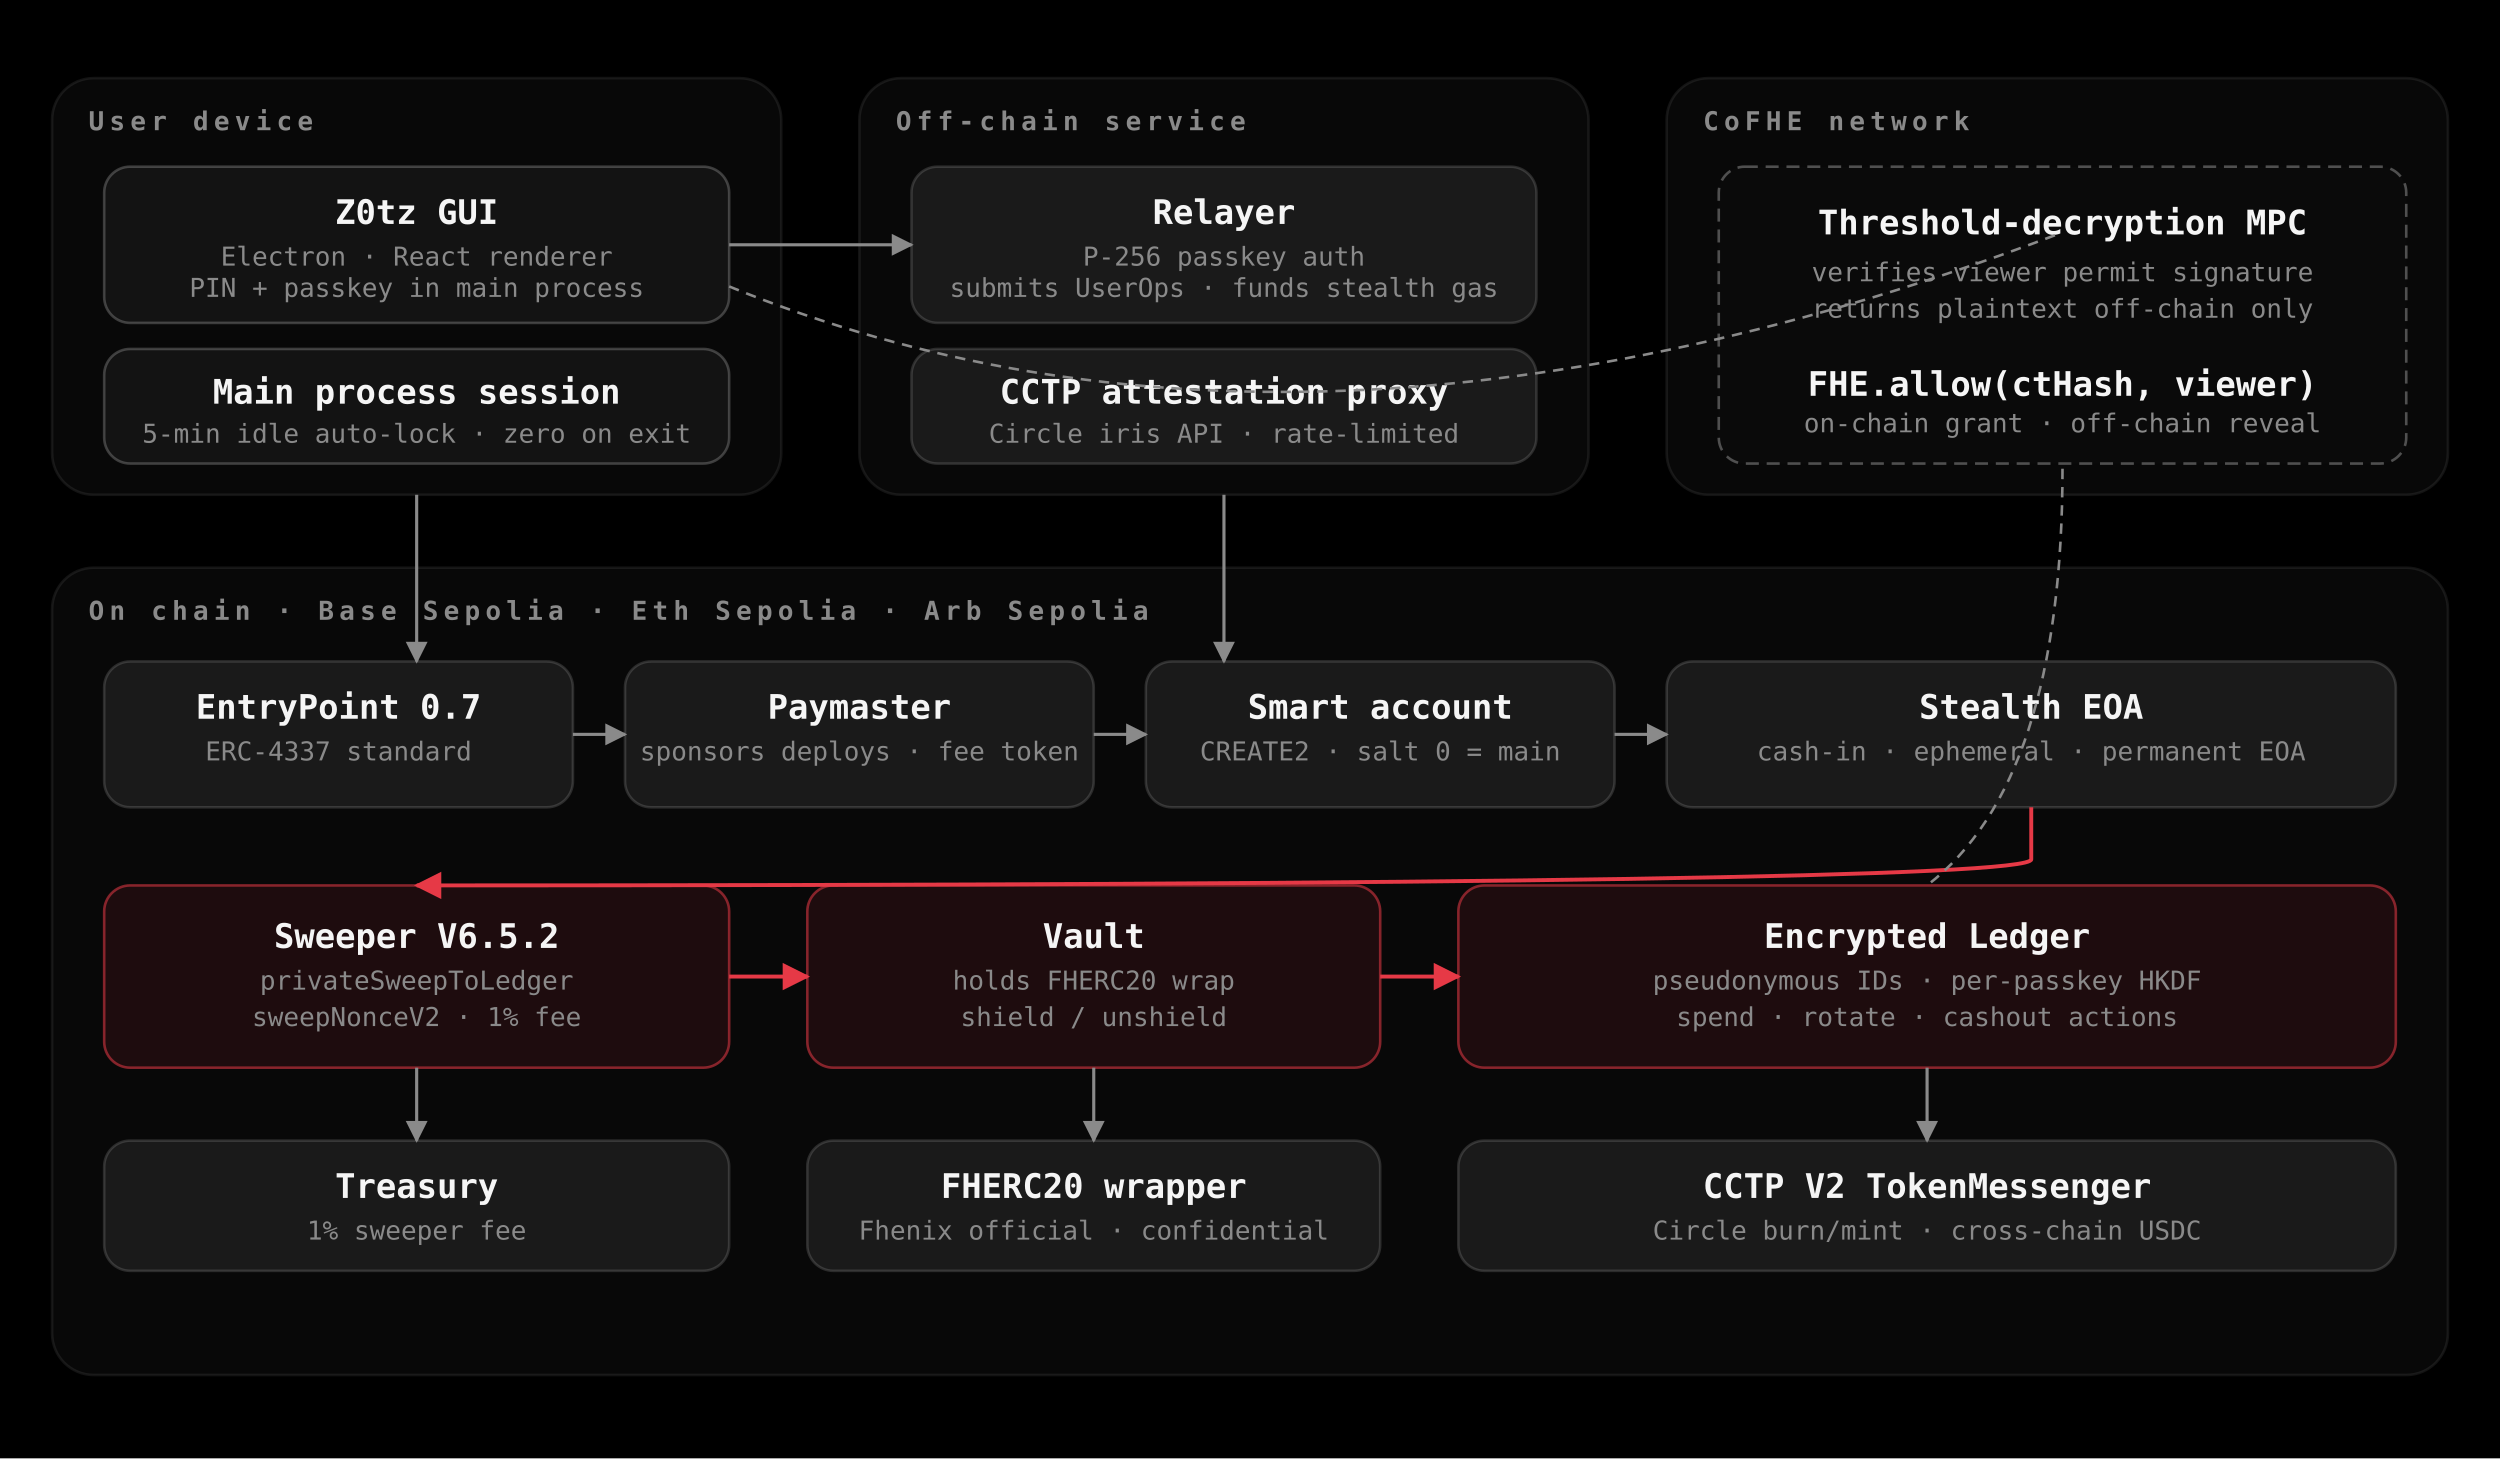
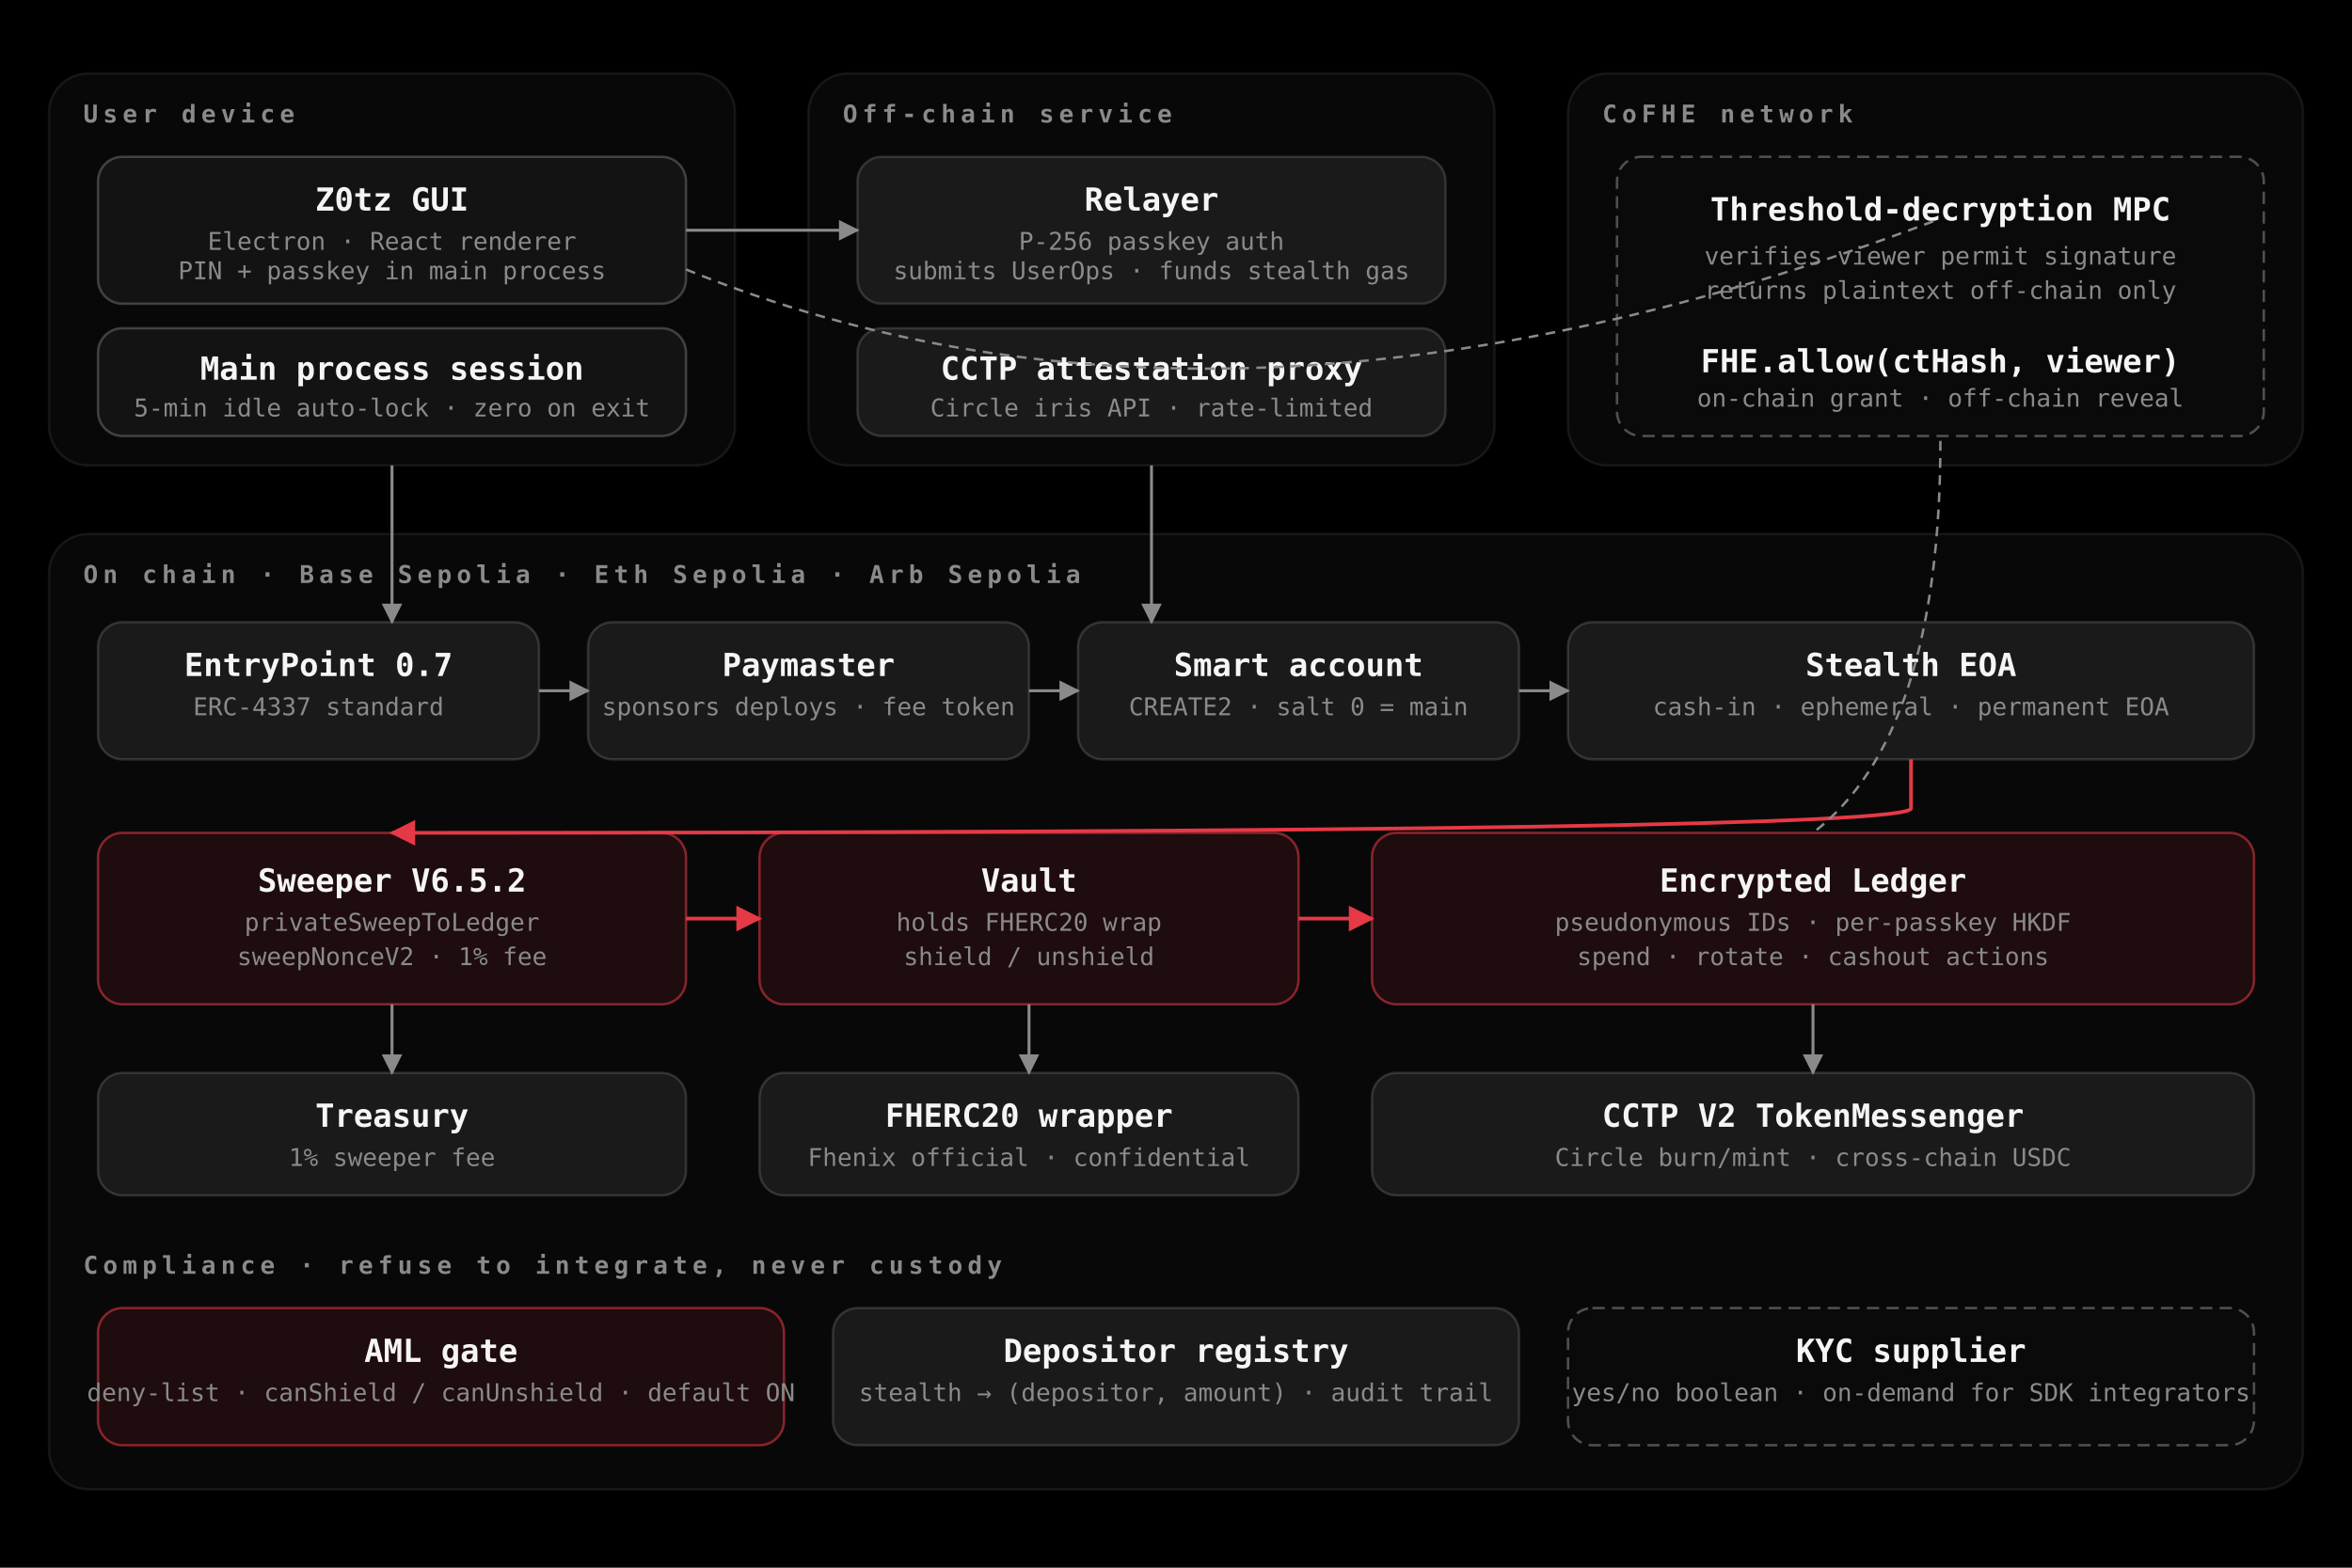
- <svg xmlns="http://www.w3.org/2000/svg" viewBox="0 0 960 560" role="img" aria-labelledby="t3 d3">
+ <svg xmlns="http://www.w3.org/2000/svg" viewBox="0 0 960 640" role="img" aria-labelledby="t3 d3">
  <defs>
    <marker id="arr3" viewBox="0 0 10 10" refX="9" refY="5" markerWidth="7" markerHeight="7" orient="auto">
      <path d="M0,0 L10,5 L0,10 z" fill="#8A8A8A" />
    </marker>
    <marker id="arr3a" viewBox="0 0 10 10" refX="9" refY="5" markerWidth="7" markerHeight="7" orient="auto">
      <path d="M0,0 L10,5 L0,10 z" fill="#E63946" />
    </marker>
  </defs>
  <style>
    .bg { fill: #000; }
    .node { fill: #1a1a1a; stroke: rgba(245,245,245,0.15); }
    .node-local  { fill: #131313; stroke: rgba(245,245,245,0.22); }
    .node-accent { fill: rgba(230,57,70,0.10); stroke: rgba(230,57,70,0.55); }
    .node-ext    { fill: #0a0a0a; stroke: rgba(245,245,245,0.3); stroke-dasharray: 5 3; }
    .lbl       { fill: #F5F5F5; font: 600 13px 'IBM Plex Mono', monospace; }
    .lbl-sub   { fill: #8A8A8A; font: 400 10px 'IBM Plex Mono', monospace; }
    .lbl-title { fill: #F5F5F5; font: 700 14px 'IBM Plex Mono', monospace; }
    .lbl-group { fill: #8A8A8A; font: 600 10px 'IBM Plex Mono', monospace; letter-spacing: 2px; text-transform: uppercase; }
    .path      { fill: none; stroke: #8A8A8A; stroke-width: 1.2; }
    .path-accent { fill: none; stroke: #E63946; stroke-width: 1.5; }
    .path-dash { fill: none; stroke: #8A8A8A; stroke-width: 1; stroke-dasharray: 4 3; }
    .zone      { fill: rgba(245,245,245,0.035); stroke: rgba(245,245,245,0.08); }
  </style>
-   <rect class="bg" width="960" height="560" />
+   <rect class="bg" width="960" height="640" />
  <rect class="zone" x="20" y="30" width="280" height="160" rx="16" />
  <text x="34" y="50" class="lbl-group">User device</text>
  <rect class="node-local" x="40" y="64" width="240" height="60" rx="10" />
  <text x="160" y="86" class="lbl" text-anchor="middle">Z0tz GUI</text>
  <text x="160" y="102" class="lbl-sub" text-anchor="middle">Electron · React renderer</text>
  <text x="160" y="114" class="lbl-sub" text-anchor="middle">PIN + passkey in main process</text>
  <rect class="node-local" x="40" y="134" width="240" height="44" rx="10" />
  <text x="160" y="155" class="lbl" text-anchor="middle">Main process session</text>
  <text x="160" y="170" class="lbl-sub" text-anchor="middle">5-min idle auto-lock · zero on exit</text>
  <rect class="zone" x="330" y="30" width="280" height="160" rx="16" />
  <text x="344" y="50" class="lbl-group">Off-chain service</text>
  <rect class="node" x="350" y="64" width="240" height="60" rx="10" />
  <text x="470" y="86" class="lbl" text-anchor="middle">Relayer</text>
  <text x="470" y="102" class="lbl-sub" text-anchor="middle">P-256 passkey auth</text>
  <text x="470" y="114" class="lbl-sub" text-anchor="middle">submits UserOps · funds stealth gas</text>
  <rect class="node" x="350" y="134" width="240" height="44" rx="10" />
  <text x="470" y="155" class="lbl" text-anchor="middle">CCTP attestation proxy</text>
  <text x="470" y="170" class="lbl-sub" text-anchor="middle">Circle iris API · rate-limited</text>
  <rect class="zone" x="640" y="30" width="300" height="160" rx="16" />
  <text x="654" y="50" class="lbl-group">CoFHE network</text>
  <rect class="node-ext" x="660" y="64" width="264" height="114" rx="10" />
  <text x="792" y="90" class="lbl" text-anchor="middle">Threshold-decryption MPC</text>
  <text x="792" y="108" class="lbl-sub" text-anchor="middle">verifies viewer permit signature</text>
  <text x="792" y="122" class="lbl-sub" text-anchor="middle">returns plaintext off-chain only</text>
  <text x="792" y="152" class="lbl" text-anchor="middle">FHE.allow(ctHash, viewer)</text>
  <text x="792" y="166" class="lbl-sub" text-anchor="middle">on-chain grant · off-chain reveal</text>
  <path class="path" d="M280,94 L350,94" marker-end="url(#arr3)" />
  <path class="path-dash" d="M280,110 Q 500,200 790,90" />
-   <rect class="zone" x="20" y="218" width="920" height="310" rx="16" />
+   <rect class="zone" x="20" y="218" width="920" height="390" rx="16" />
  <text x="34" y="238" class="lbl-group">On chain · Base Sepolia · Eth Sepolia · Arb Sepolia</text>
  <rect class="node" x="40" y="254" width="180" height="56" rx="10" />
  <text x="130" y="276" class="lbl" text-anchor="middle">EntryPoint 0.7</text>
  <text x="130" y="292" class="lbl-sub" text-anchor="middle">ERC-4337 standard</text>
  <rect class="node" x="240" y="254" width="180" height="56" rx="10" />
  <text x="330" y="276" class="lbl" text-anchor="middle">Paymaster</text>
  <text x="330" y="292" class="lbl-sub" text-anchor="middle">sponsors deploys · fee token</text>
  <rect class="node" x="440" y="254" width="180" height="56" rx="10" />
  <text x="530" y="276" class="lbl" text-anchor="middle">Smart account</text>
  <text x="530" y="292" class="lbl-sub" text-anchor="middle">CREATE2 · salt 0 = main</text>
  <rect class="node" x="640" y="254" width="280" height="56" rx="10" />
  <text x="780" y="276" class="lbl" text-anchor="middle">Stealth EOA</text>
  <text x="780" y="292" class="lbl-sub" text-anchor="middle">cash-in · ephemeral · permanent EOA</text>
  <rect class="node-accent" x="40" y="340" width="240" height="70" rx="10" />
  <text x="160" y="364" class="lbl" text-anchor="middle">Sweeper V6.5.2</text>
  <text x="160" y="380" class="lbl-sub" text-anchor="middle">privateSweepToLedger</text>
  <text x="160" y="394" class="lbl-sub" text-anchor="middle">sweepNonceV2 · 1% fee</text>
  <rect class="node-accent" x="310" y="340" width="220" height="70" rx="10" />
  <text x="420" y="364" class="lbl" text-anchor="middle">Vault</text>
  <text x="420" y="380" class="lbl-sub" text-anchor="middle">holds FHERC20 wrap</text>
  <text x="420" y="394" class="lbl-sub" text-anchor="middle">shield / unshield</text>
  <rect class="node-accent" x="560" y="340" width="360" height="70" rx="10" />
  <text x="740" y="364" class="lbl" text-anchor="middle">Encrypted Ledger</text>
  <text x="740" y="380" class="lbl-sub" text-anchor="middle">pseudonymous IDs · per-passkey HKDF</text>
  <text x="740" y="394" class="lbl-sub" text-anchor="middle">spend · rotate · cashout actions</text>
  <rect class="node" x="40" y="438" width="240" height="50" rx="10" />
  <text x="160" y="460" class="lbl" text-anchor="middle">Treasury</text>
  <text x="160" y="476" class="lbl-sub" text-anchor="middle">1% sweeper fee</text>
  <rect class="node" x="310" y="438" width="220" height="50" rx="10" />
  <text x="420" y="460" class="lbl" text-anchor="middle">FHERC20 wrapper</text>
  <text x="420" y="476" class="lbl-sub" text-anchor="middle">Fhenix official · confidential</text>
  <rect class="node" x="560" y="438" width="360" height="50" rx="10" />
  <text x="740" y="460" class="lbl" text-anchor="middle">CCTP V2 TokenMessenger</text>
  <text x="740" y="476" class="lbl-sub" text-anchor="middle">Circle burn/mint · cross-chain USDC</text>
+   <text x="34" y="520" class="lbl-group">Compliance · refuse to integrate, never custody</text>
+   <rect class="node-accent" x="40" y="534" width="280" height="56" rx="10" />
+   <text x="180" y="556" class="lbl" text-anchor="middle">AML gate</text>
+   <text x="180" y="572" class="lbl-sub" text-anchor="middle">deny-list · canShield / canUnshield · default ON</text>
+   <rect class="node" x="340" y="534" width="280" height="56" rx="10" />
+   <text x="480" y="556" class="lbl" text-anchor="middle">Depositor registry</text>
+   <text x="480" y="572" class="lbl-sub" text-anchor="middle">stealth → (depositor, amount) · audit trail</text>
+   <rect class="node-ext" x="640" y="534" width="280" height="56" rx="10" />
+   <text x="780" y="556" class="lbl" text-anchor="middle">KYC supplier</text>
+   <text x="780" y="572" class="lbl-sub" text-anchor="middle">yes/no boolean · on-demand for SDK integrators</text>
  <path class="path" d="M220,282 L240,282" marker-end="url(#arr3)" />
  <path class="path" d="M420,282 L440,282" marker-end="url(#arr3)" />
  <path class="path" d="M620,282 L640,282" marker-end="url(#arr3)" />
  <path class="path-accent" d="M780,310 L780,330 Q780,340 160,340" marker-end="url(#arr3a)" />
  <path class="path-accent" d="M280,375 L310,375" marker-end="url(#arr3a)" />
  <path class="path-accent" d="M530,375 L560,375" marker-end="url(#arr3a)" />
  <path class="path" d="M160,410 L160,438" marker-end="url(#arr3)" />
  <path class="path" d="M420,410 L420,438" marker-end="url(#arr3)" />
  <path class="path" d="M740,410 L740,438" marker-end="url(#arr3)" />
  <path class="path" d="M160,190 L160,254" marker-end="url(#arr3)" />
  <path class="path" d="M470,190 L470,254" marker-end="url(#arr3)" />
  <path class="path-dash" d="M792,180 Q 792,300 740,340" />
</svg>
